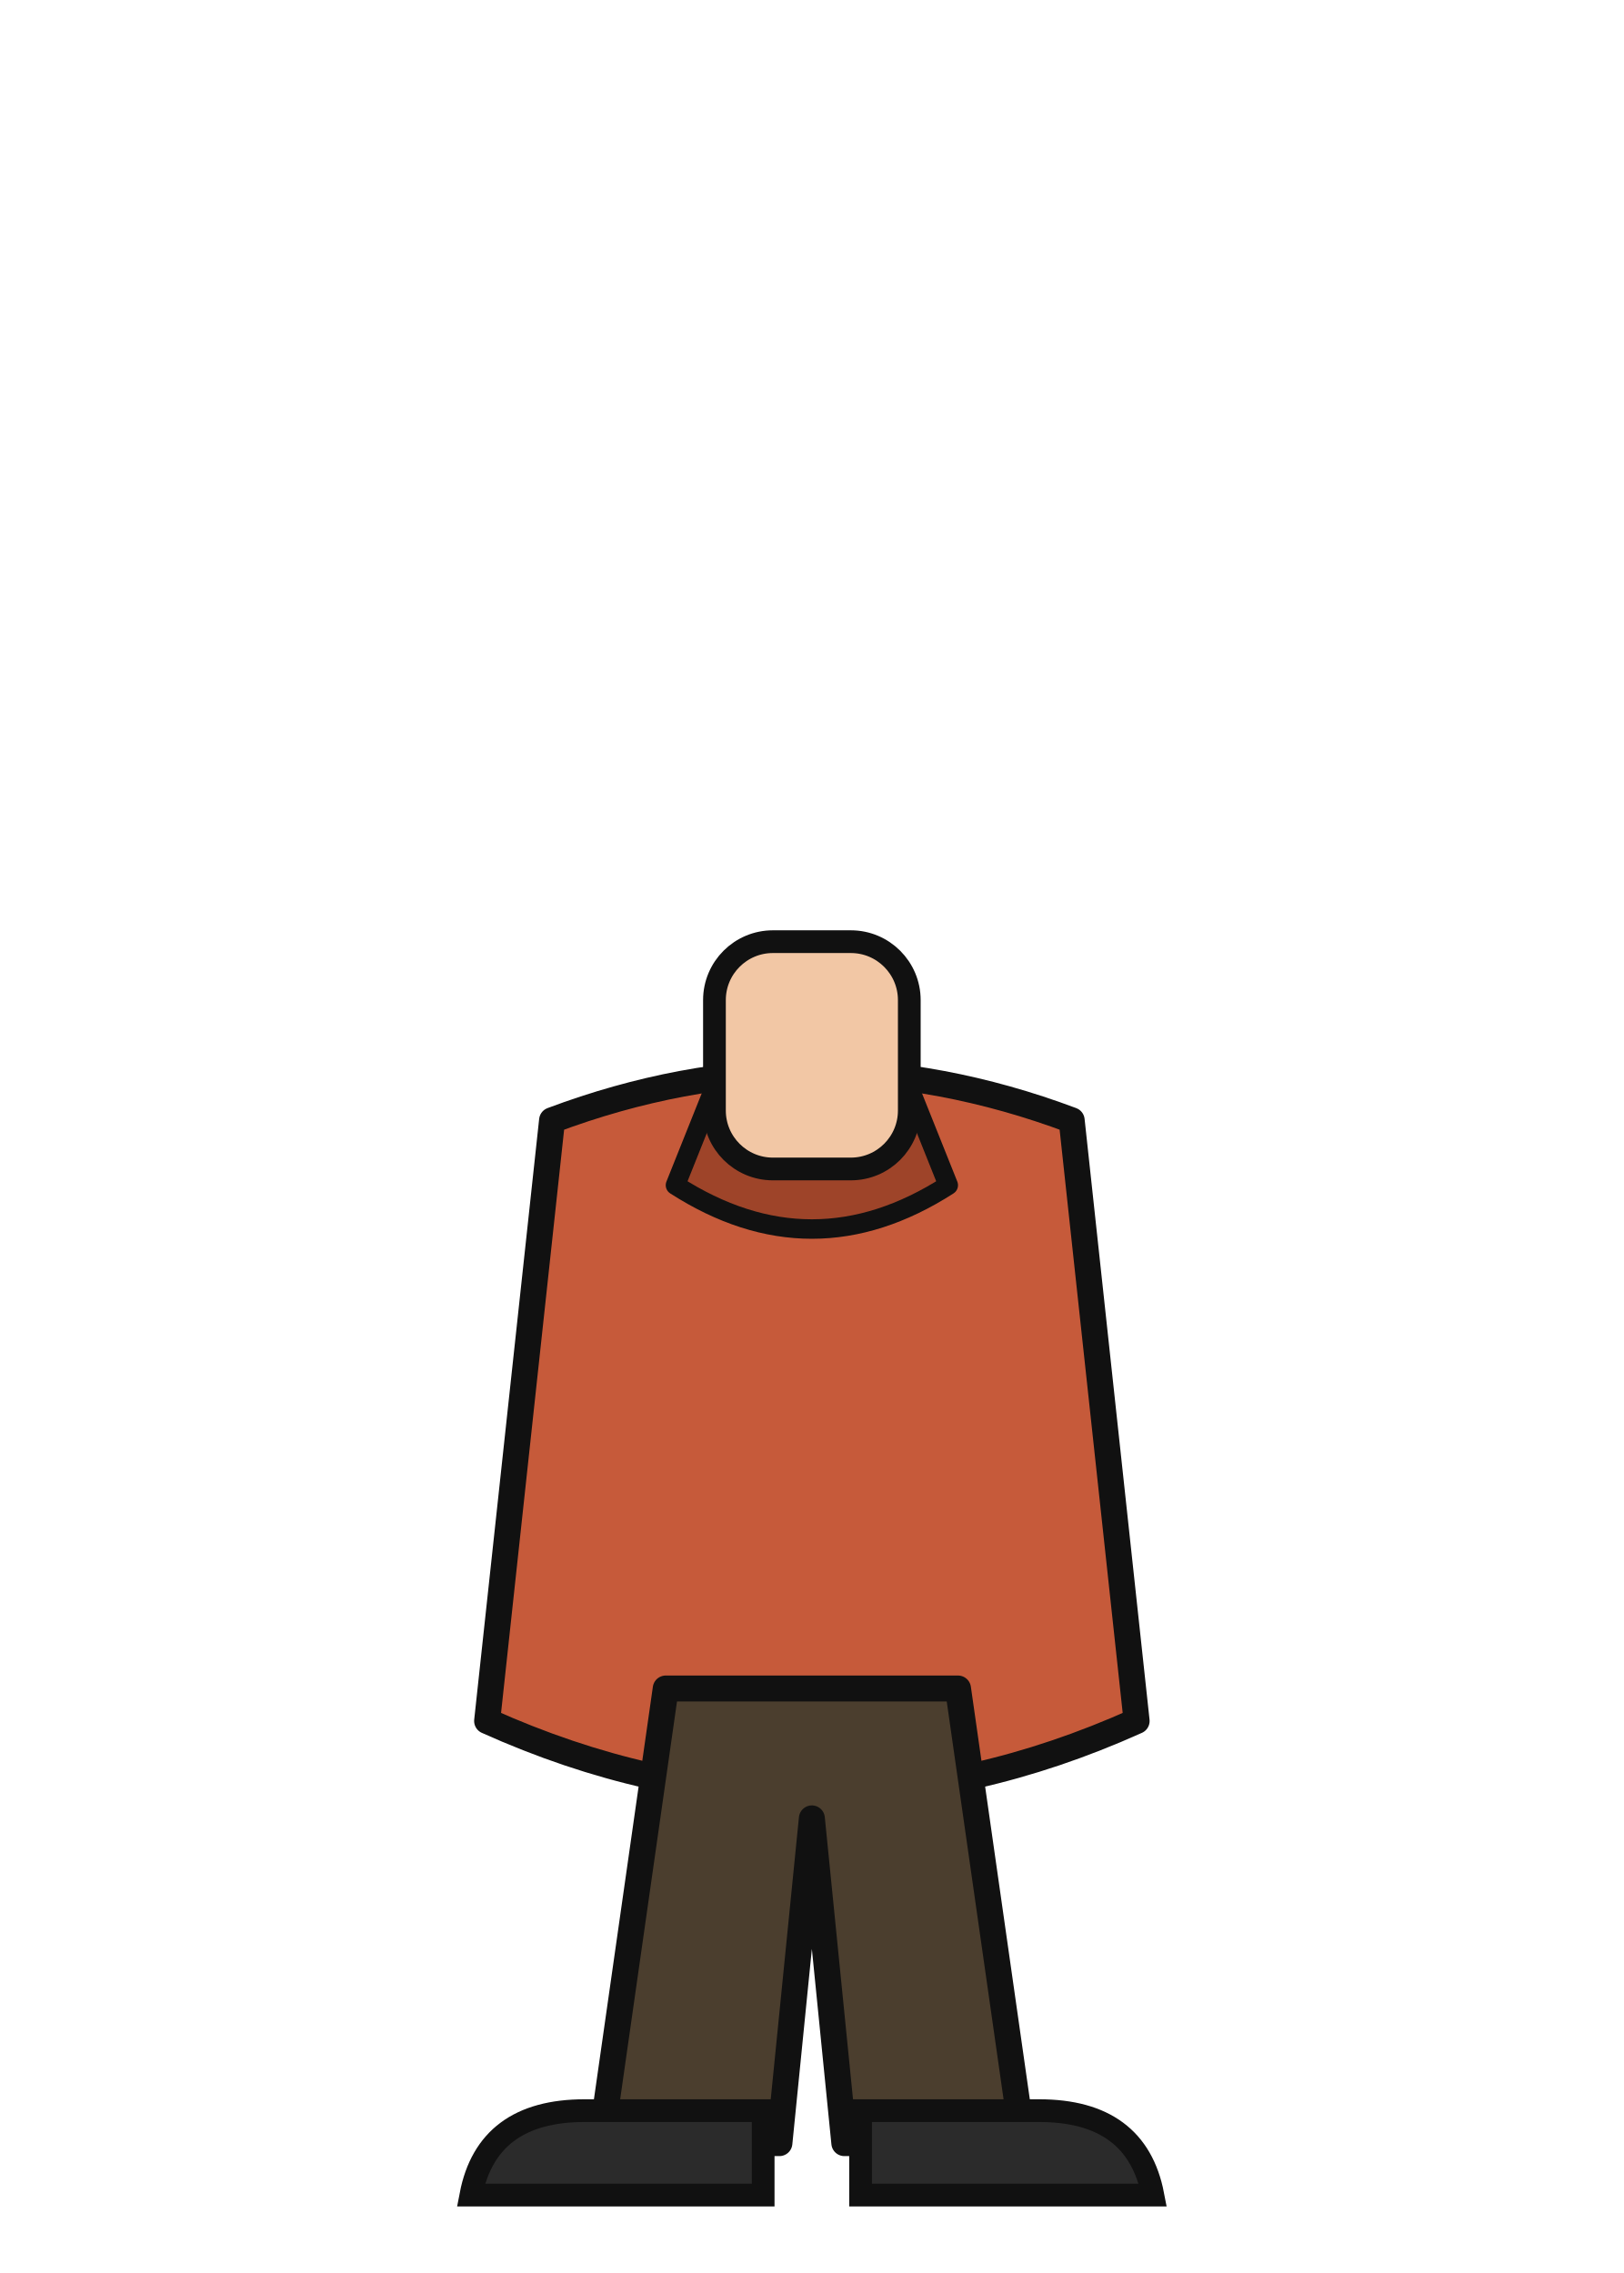
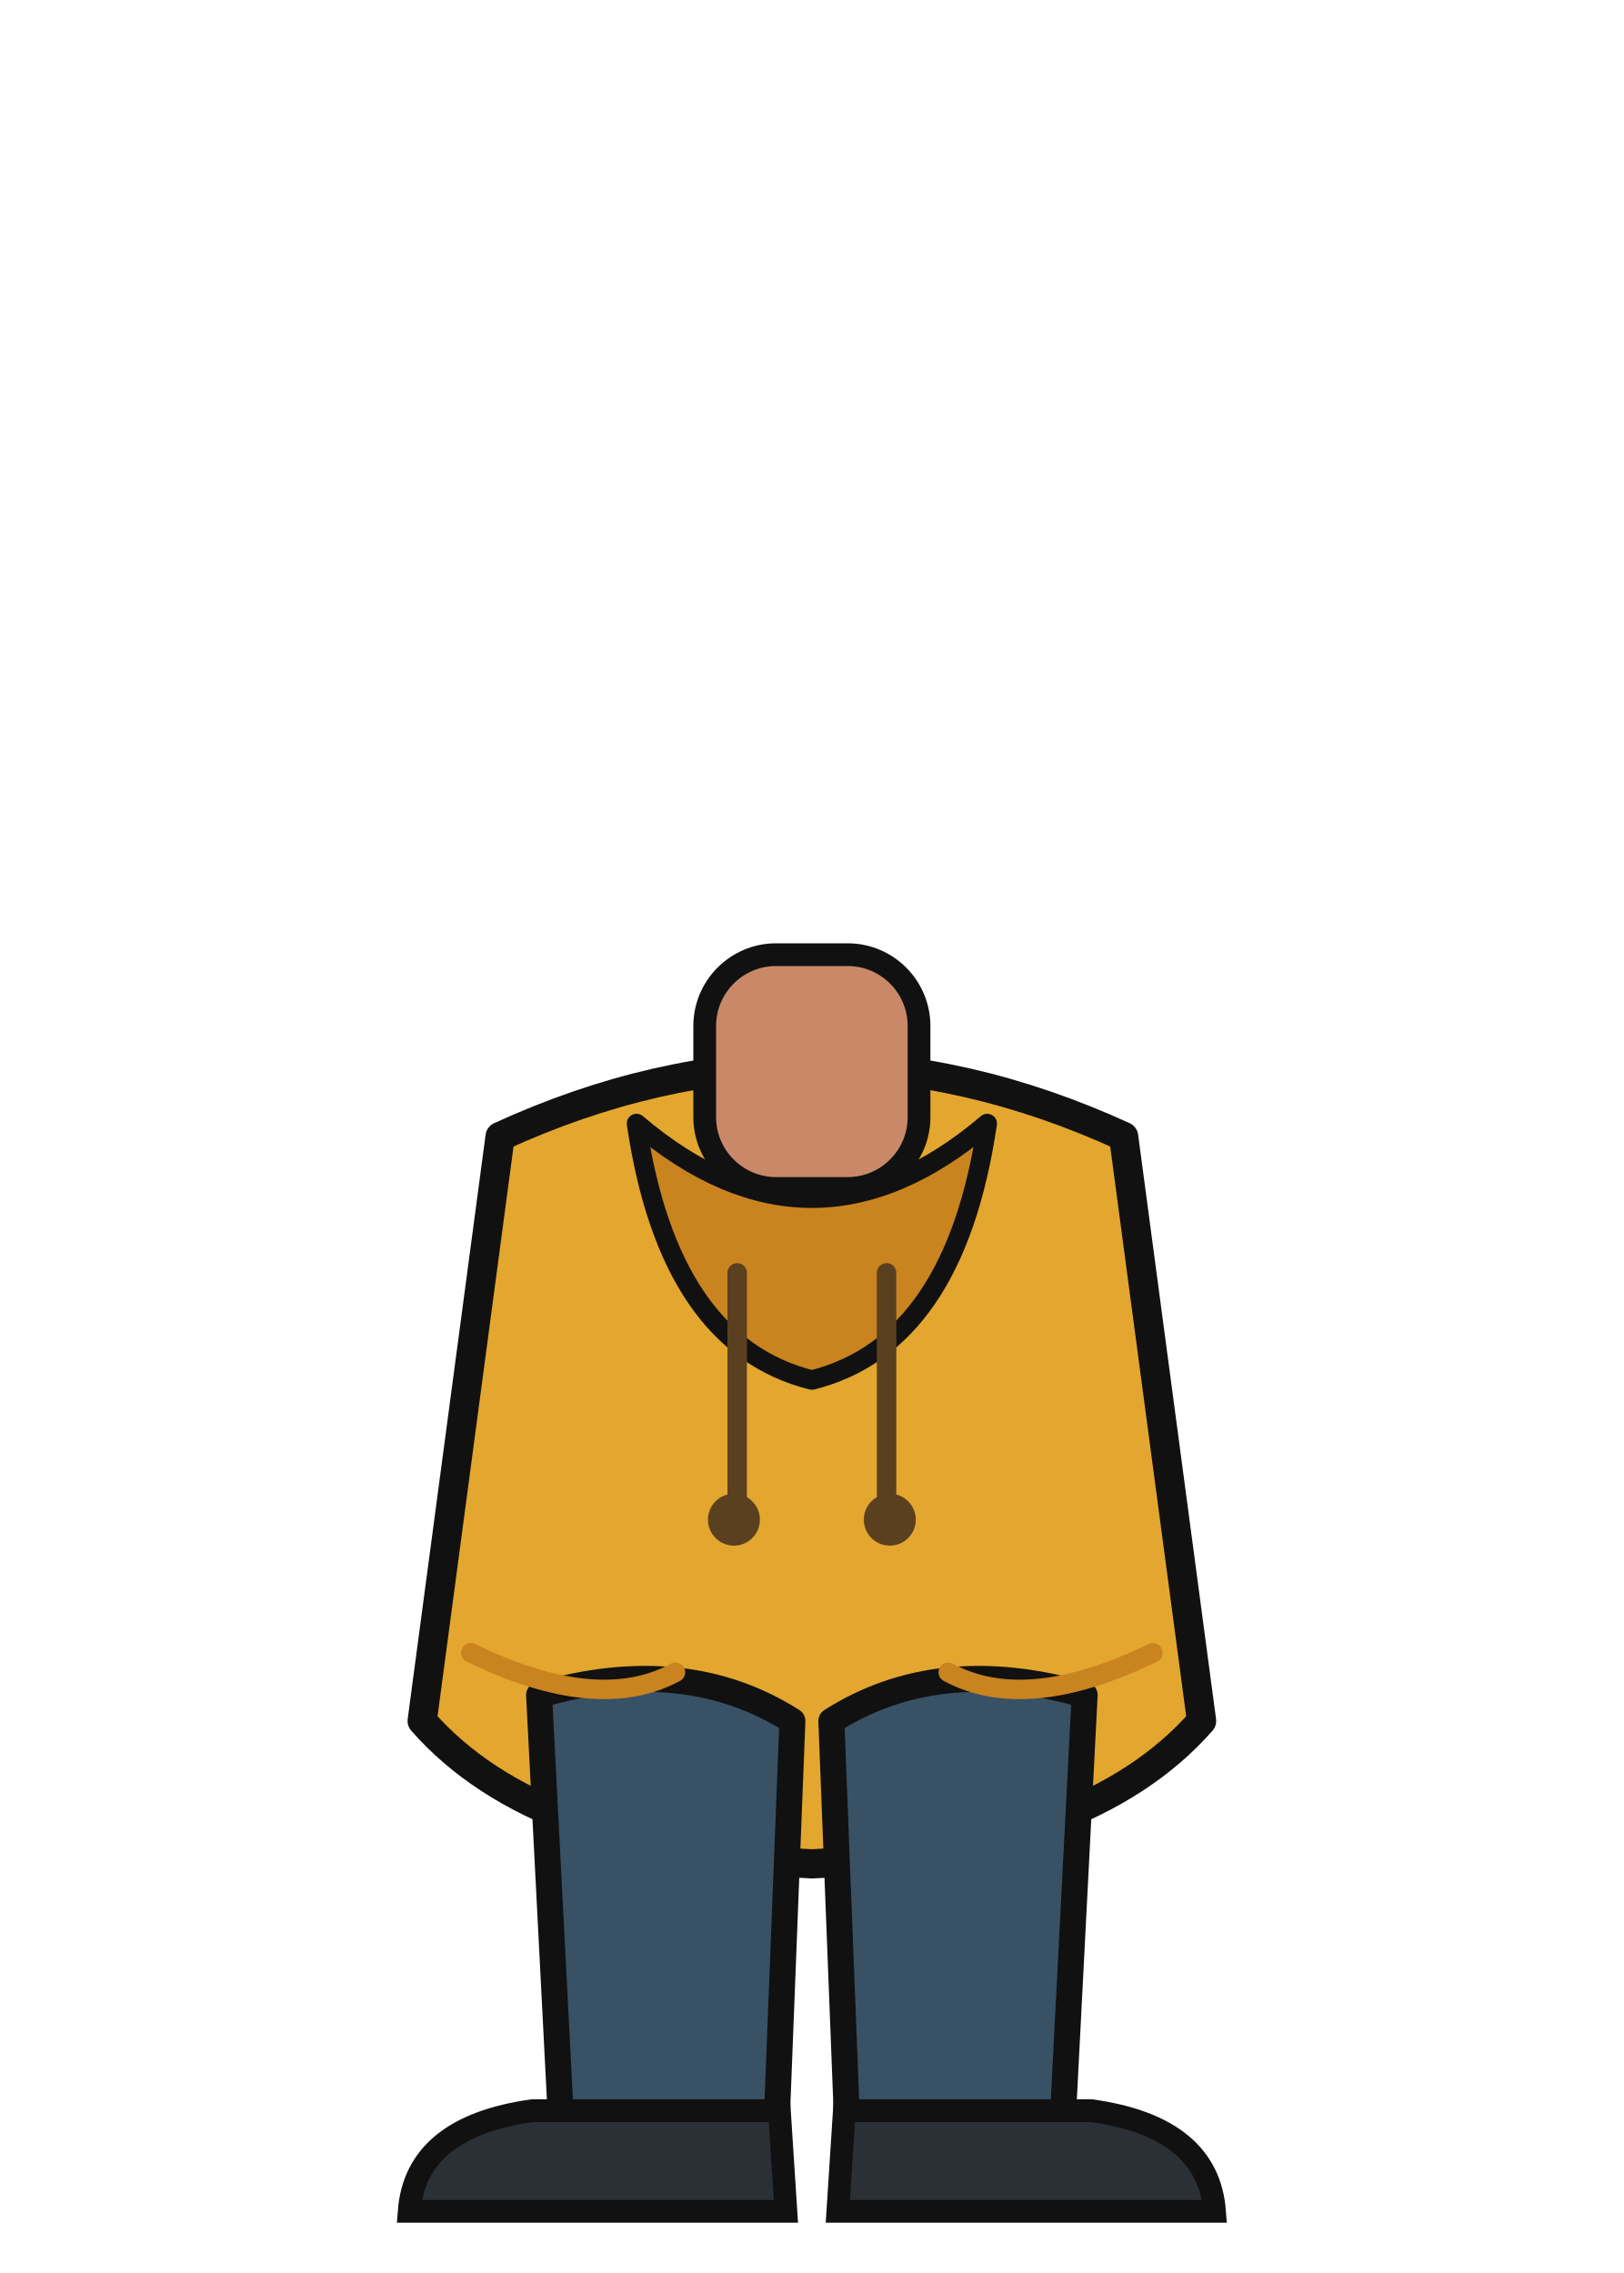
<svg xmlns="http://www.w3.org/2000/svg" viewBox="0 0 500 700" width="500" height="700">
-   <path d="M170 345 Q250 315 330 345 L350 530 Q250 575 150 530 Z" fill="#C65A3A" stroke="#111111" stroke-width="8" stroke-linejoin="round" />
-   <path d="M205 520 L295 520 L315 660 L260 660 L250 560 L240 660 L185 660 Z" fill="#4B3E2E" stroke="#111111" stroke-width="8" stroke-linejoin="round" />
-   <path d="M220 335 Q250 365 280 335 L292 365 Q250 392 208 365 Z" fill="#9E4429" stroke="#111111" stroke-width="6" stroke-linejoin="round" />
-   <rect x="220" y="290" width="60" height="70" rx="18" fill="#F2C7A5" stroke="#111111" stroke-width="7" />
-   <path d="M180 650 Q150 650 145 676 L235 676 L235 650 Z" fill="#2B2B2B" stroke="#111111" stroke-width="7" />
-   <path d="M265 650 L265 676 L355 676 Q350 650 320 650 Z" fill="#2B2B2B" stroke="#111111" stroke-width="7" />
+   <path d="M154 350 Q250 306 346 350 L370 530 Q335 570 250 574 Q165 570 130 530 Z" fill="#E3A62F" stroke="#111111" stroke-width="9" stroke-linejoin="round" />
+   <path d="M196 346 Q250 392 304 346 Q294 414 250 425 Q206 414 196 346 Z" fill="#C9831F" stroke="#111111" stroke-width="6" stroke-linejoin="round" />
+   <path d="M227 392 V462 M273 392 V462" fill="none" stroke="#5B4020" stroke-width="6" stroke-linecap="round" />
+   <circle cx="226" cy="468" r="8" fill="#5B4020" />
+   <circle cx="274" cy="468" r="8" fill="#5B4020" />
+   <rect x="217" y="294" width="66" height="72" rx="22" fill="#C98968" stroke="#111111" stroke-width="7" />
+   <path d="M166 522 Q211 509 244 530 L239 658 L173 658 Z" fill="#385165" stroke="#111111" stroke-width="8" stroke-linejoin="round" />
+   <path d="M256 530 Q289 509 334 522 L327 658 L261 658 Z" fill="#385165" stroke="#111111" stroke-width="8" stroke-linejoin="round" />
+   <path d="M164 650 Q128 655 126 681 H242 L240 650 Z" fill="#2B3037" stroke="#111111" stroke-width="7" />
+   <path d="M260 650 L258 681 H374 Q372 655 336 650 Z" fill="#2B3037" stroke="#111111" stroke-width="7" />
+   <path d="M145 509 Q184 528 208 515" fill="none" stroke="#C9831F" stroke-width="6" stroke-linecap="round" />
+   <path d="M355 509 Q316 528 292 515" fill="none" stroke="#C9831F" stroke-width="6" stroke-linecap="round" />
</svg>
